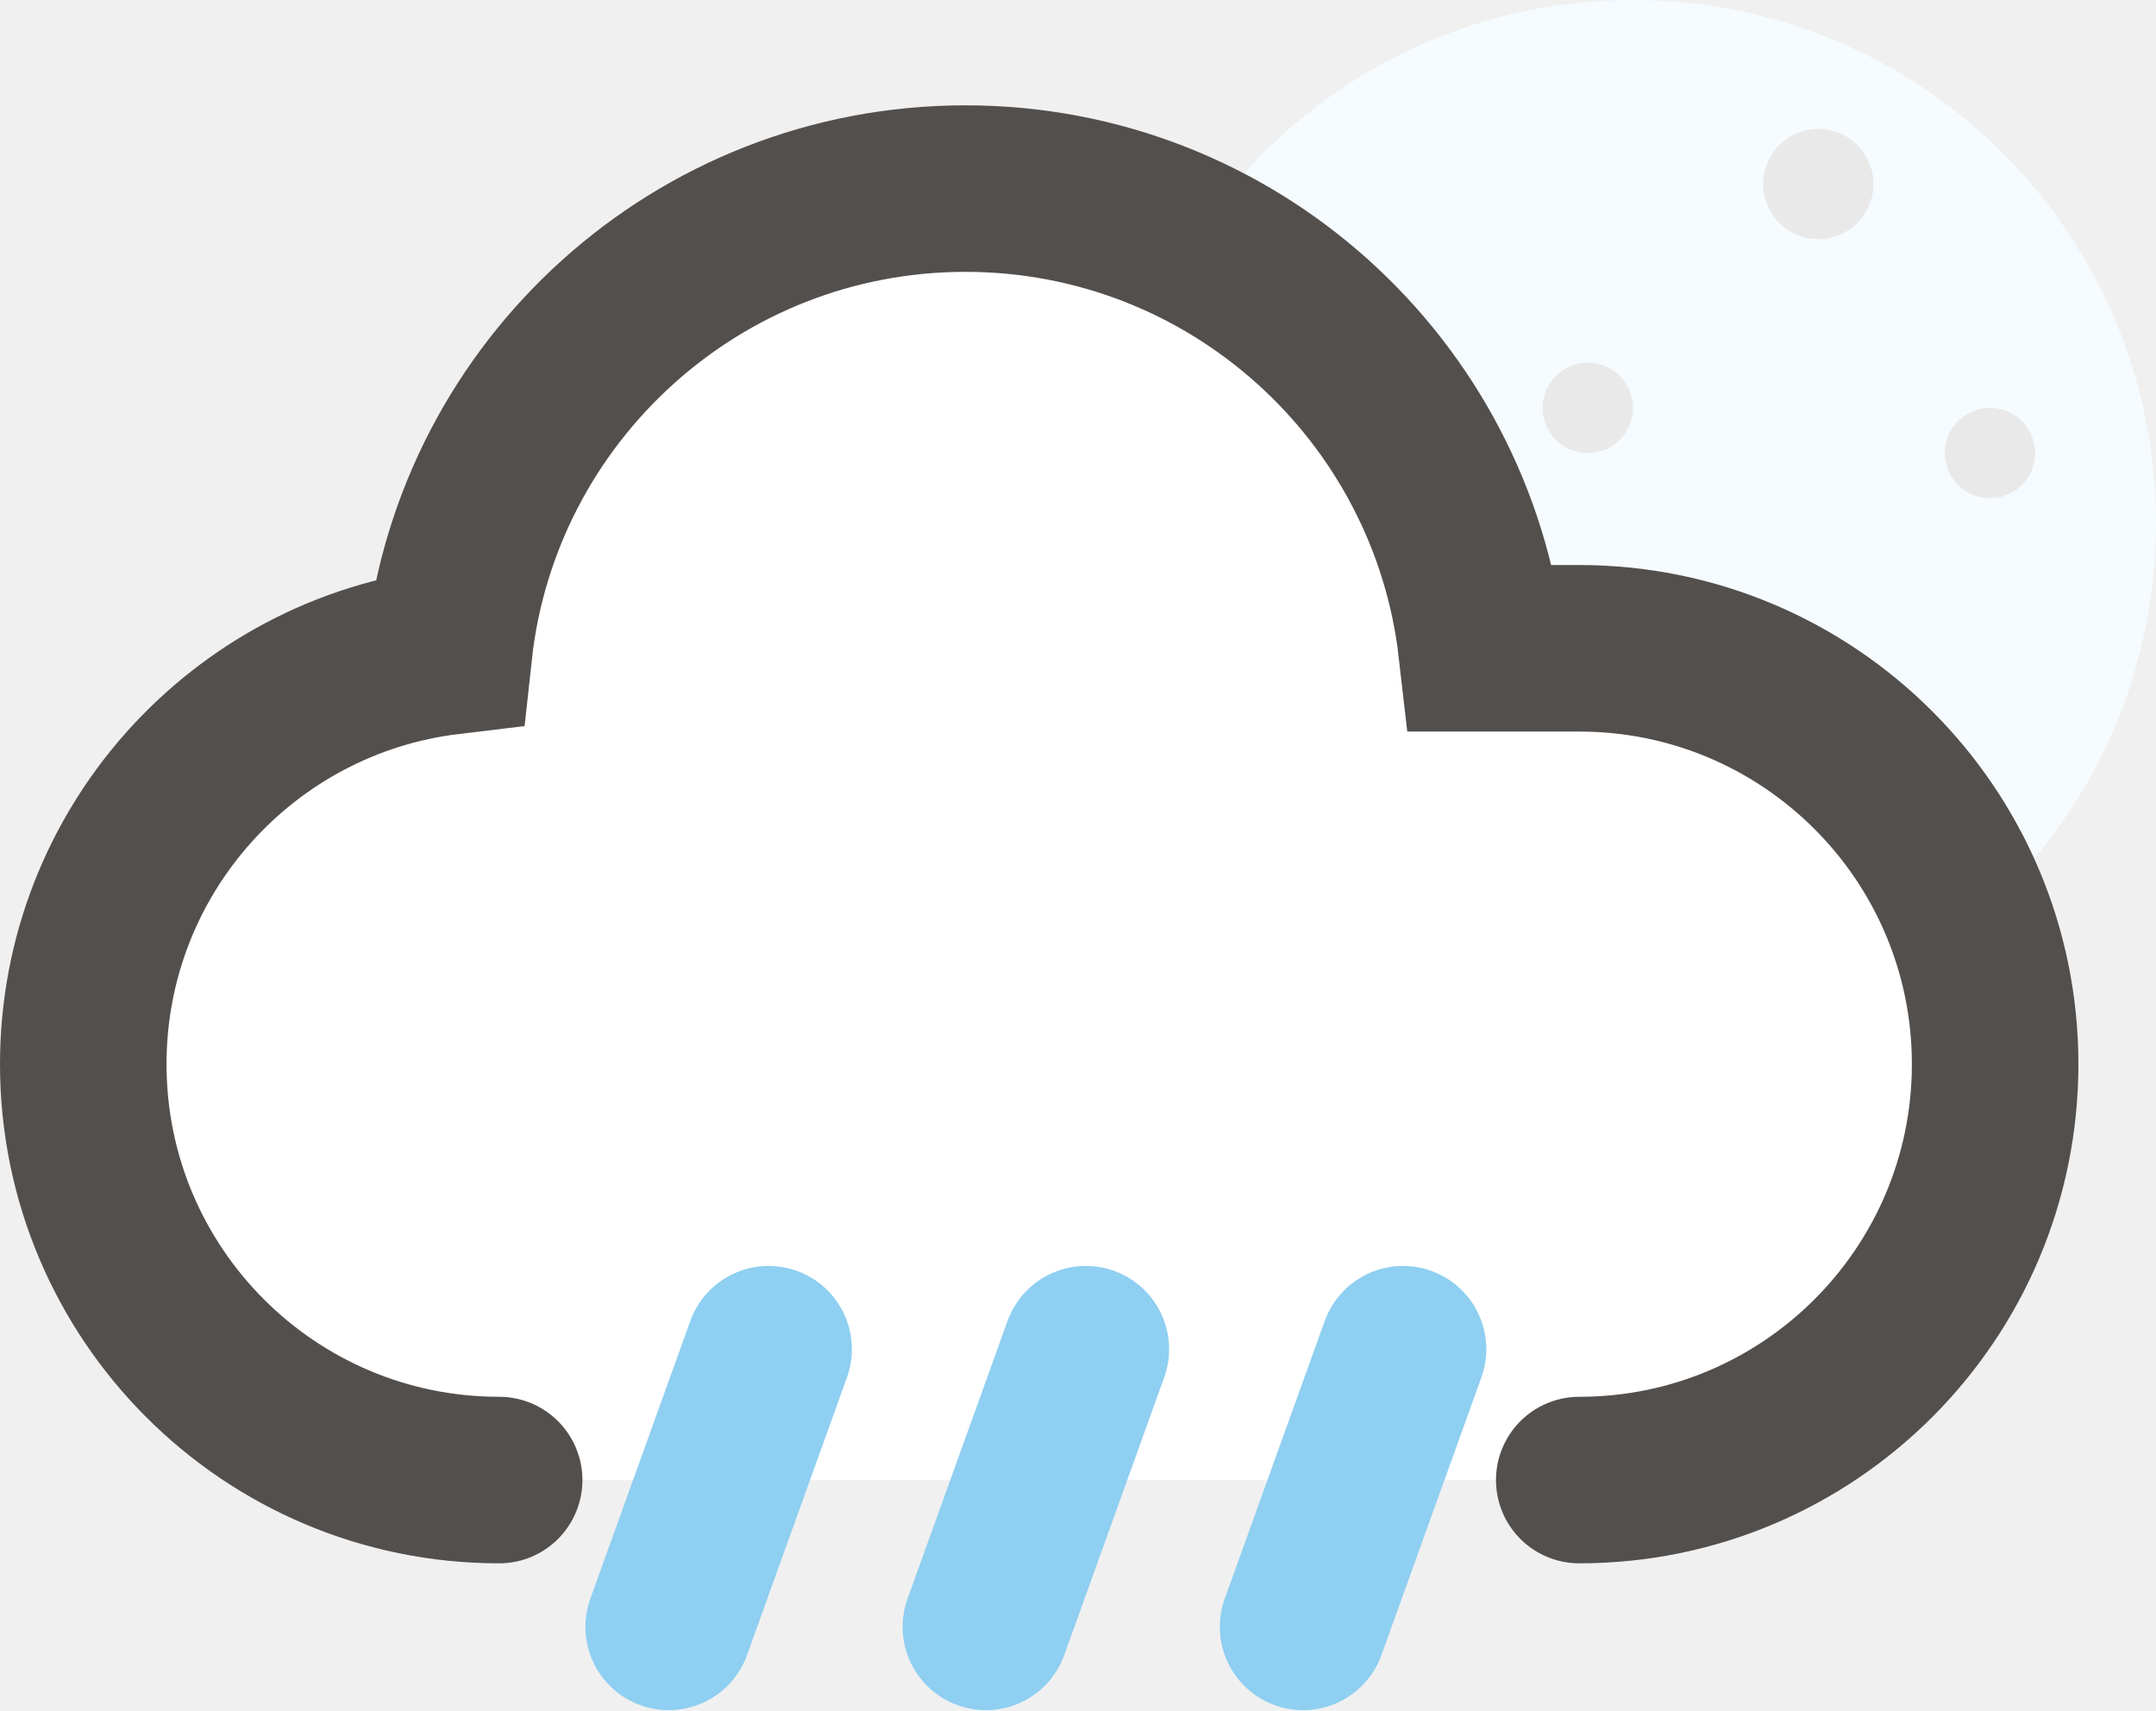
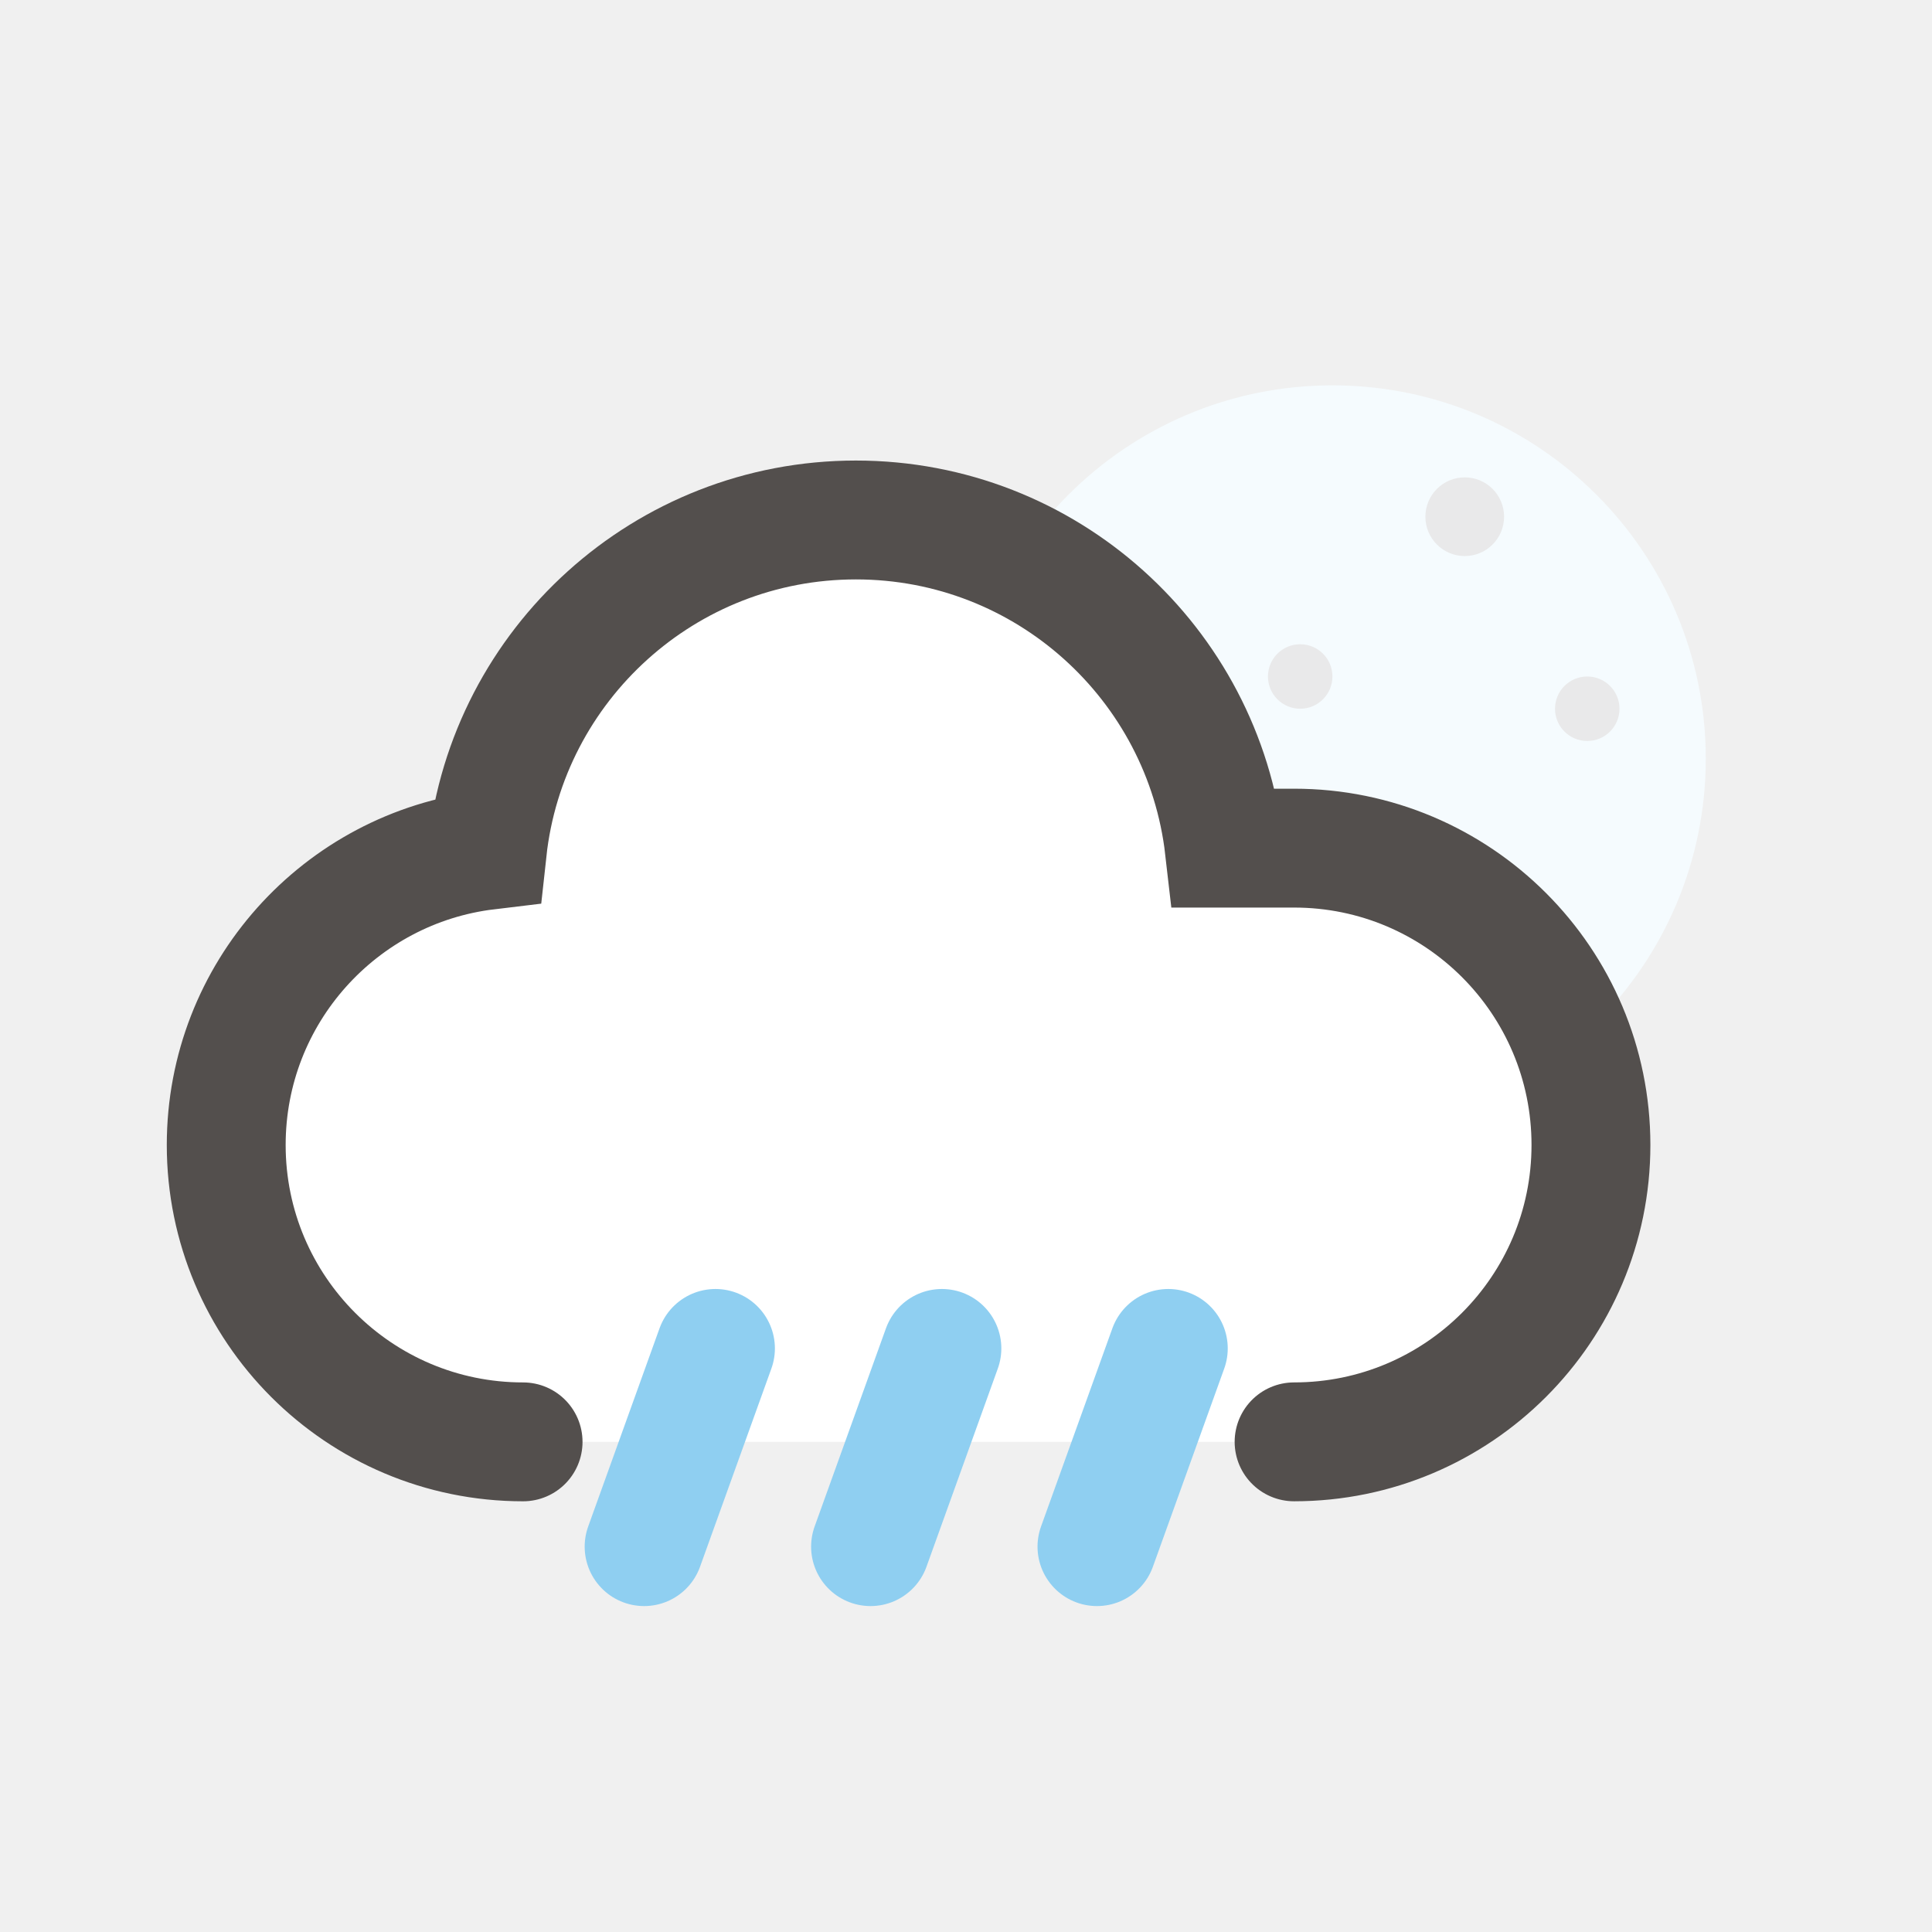
- <svg xmlns="http://www.w3.org/2000/svg" version="1.1" id="Calque_1" x="0px" y="0px" viewBox="0 0 103.574 82.156" enable-background="new 0 0 103.574 82.156" xml:space="preserve">
+ <svg xmlns="http://www.w3.org/2000/svg" version="1.1" id="Calque_1" x="0px" y="0px" viewBox="0 0 130.025 130.025" enable-background="new 0 0 130.025 130.025" xml:space="preserve">
  <g>
-     <circle fill="#F5FBFE" cx="78.448" cy="25.126" r="25.126" />
-     <circle fill="#E9E9EA" cx="95.597" cy="21.764" r="2.17" />
-     <circle fill="#E9E9EA" cx="72.491" cy="36.923" r="4.691" />
-     <circle fill="#E9E9EA" cx="87.352" cy="8.84" r="2.648" />
-     <circle fill="#E9E9EA" cx="61.044" cy="13.551" r="2.648" />
-     <circle fill="#E9E9EA" cx="76.278" cy="19.594" r="2.17" />
-     <circle fill="#E9E9EA" cx="89.522" cy="35.083" r="2.17" />
+     <circle fill="#F5FBFE" cx="89.674" cy="51.06" r="25.126" />
+     <circle fill="#E9E9EA" cx="106.823" cy="47.699" r="2.17" />
+     <circle fill="#E9E9EA" cx="83.716" cy="62.858" r="4.691" />
+     <circle fill="#E9E9EA" cx="98.578" cy="34.775" r="2.648" />
+     <circle fill="#E9E9EA" cx="72.27" cy="39.486" r="2.648" />
+     <circle fill="#E9E9EA" cx="87.504" cy="45.528" r="2.17" />
+     <circle fill="#E9E9EA" cx="100.748" cy="61.018" r="2.17" />
  </g>
-   <path fill="#FFFFFF" stroke="#534F4D" stroke-width="8" stroke-linecap="round" stroke-miterlimit="10" d="M75.867,71.102  c11.034,0,19.979-8.945,19.979-19.979s-8.945-19.979-19.979-19.979h-4.694C69.749,18.714,59.192,9.06,46.379,9.06  c-12.862,0-23.452,9.729-24.811,22.229C11.671,32.479,4,40.905,4,51.123c0,11.034,8.945,19.979,19.979,19.979" />
-   <line fill="none" stroke="#8FCFF1" stroke-width="8" stroke-linecap="round" stroke-miterlimit="10" x1="67.402" y1="64.816" x2="62.6" y2="78.156" />
-   <line fill="none" stroke="#8FCFF1" stroke-width="8" stroke-linecap="round" stroke-miterlimit="10" x1="36.925" y1="64.816" x2="32.123" y2="78.156" />
-   <line fill="none" stroke="#8FCFF1" stroke-width="8" stroke-linecap="round" stroke-miterlimit="10" x1="52.164" y1="64.816" x2="47.362" y2="78.156" />
+   <path fill="#FFFFFF" stroke="#534F4D" stroke-width="8" stroke-linecap="round" stroke-miterlimit="10" d="M87.093,97.037  c11.034,0,19.979-8.945,19.979-19.979S98.127,57.08,87.093,57.08h-4.694c-1.424-12.431-11.982-22.085-24.795-22.085  c-12.862,0-23.452,9.729-24.811,22.229c-9.897,1.19-17.568,9.617-17.568,19.835c0,11.034,8.945,19.979,19.979,19.979" />
+   <line fill="none" stroke="#8FCFF1" stroke-width="8" stroke-linecap="round" stroke-miterlimit="10" x1="78.628" y1="90.75" x2="73.826" y2="104.09" />
+   <line fill="none" stroke="#8FCFF1" stroke-width="8" stroke-linecap="round" stroke-miterlimit="10" x1="48.151" y1="90.75" x2="43.349" y2="104.09" />
+   <line fill="none" stroke="#8FCFF1" stroke-width="8" stroke-linecap="round" stroke-miterlimit="10" x1="63.39" y1="90.75" x2="58.588" y2="104.09" />
</svg>
